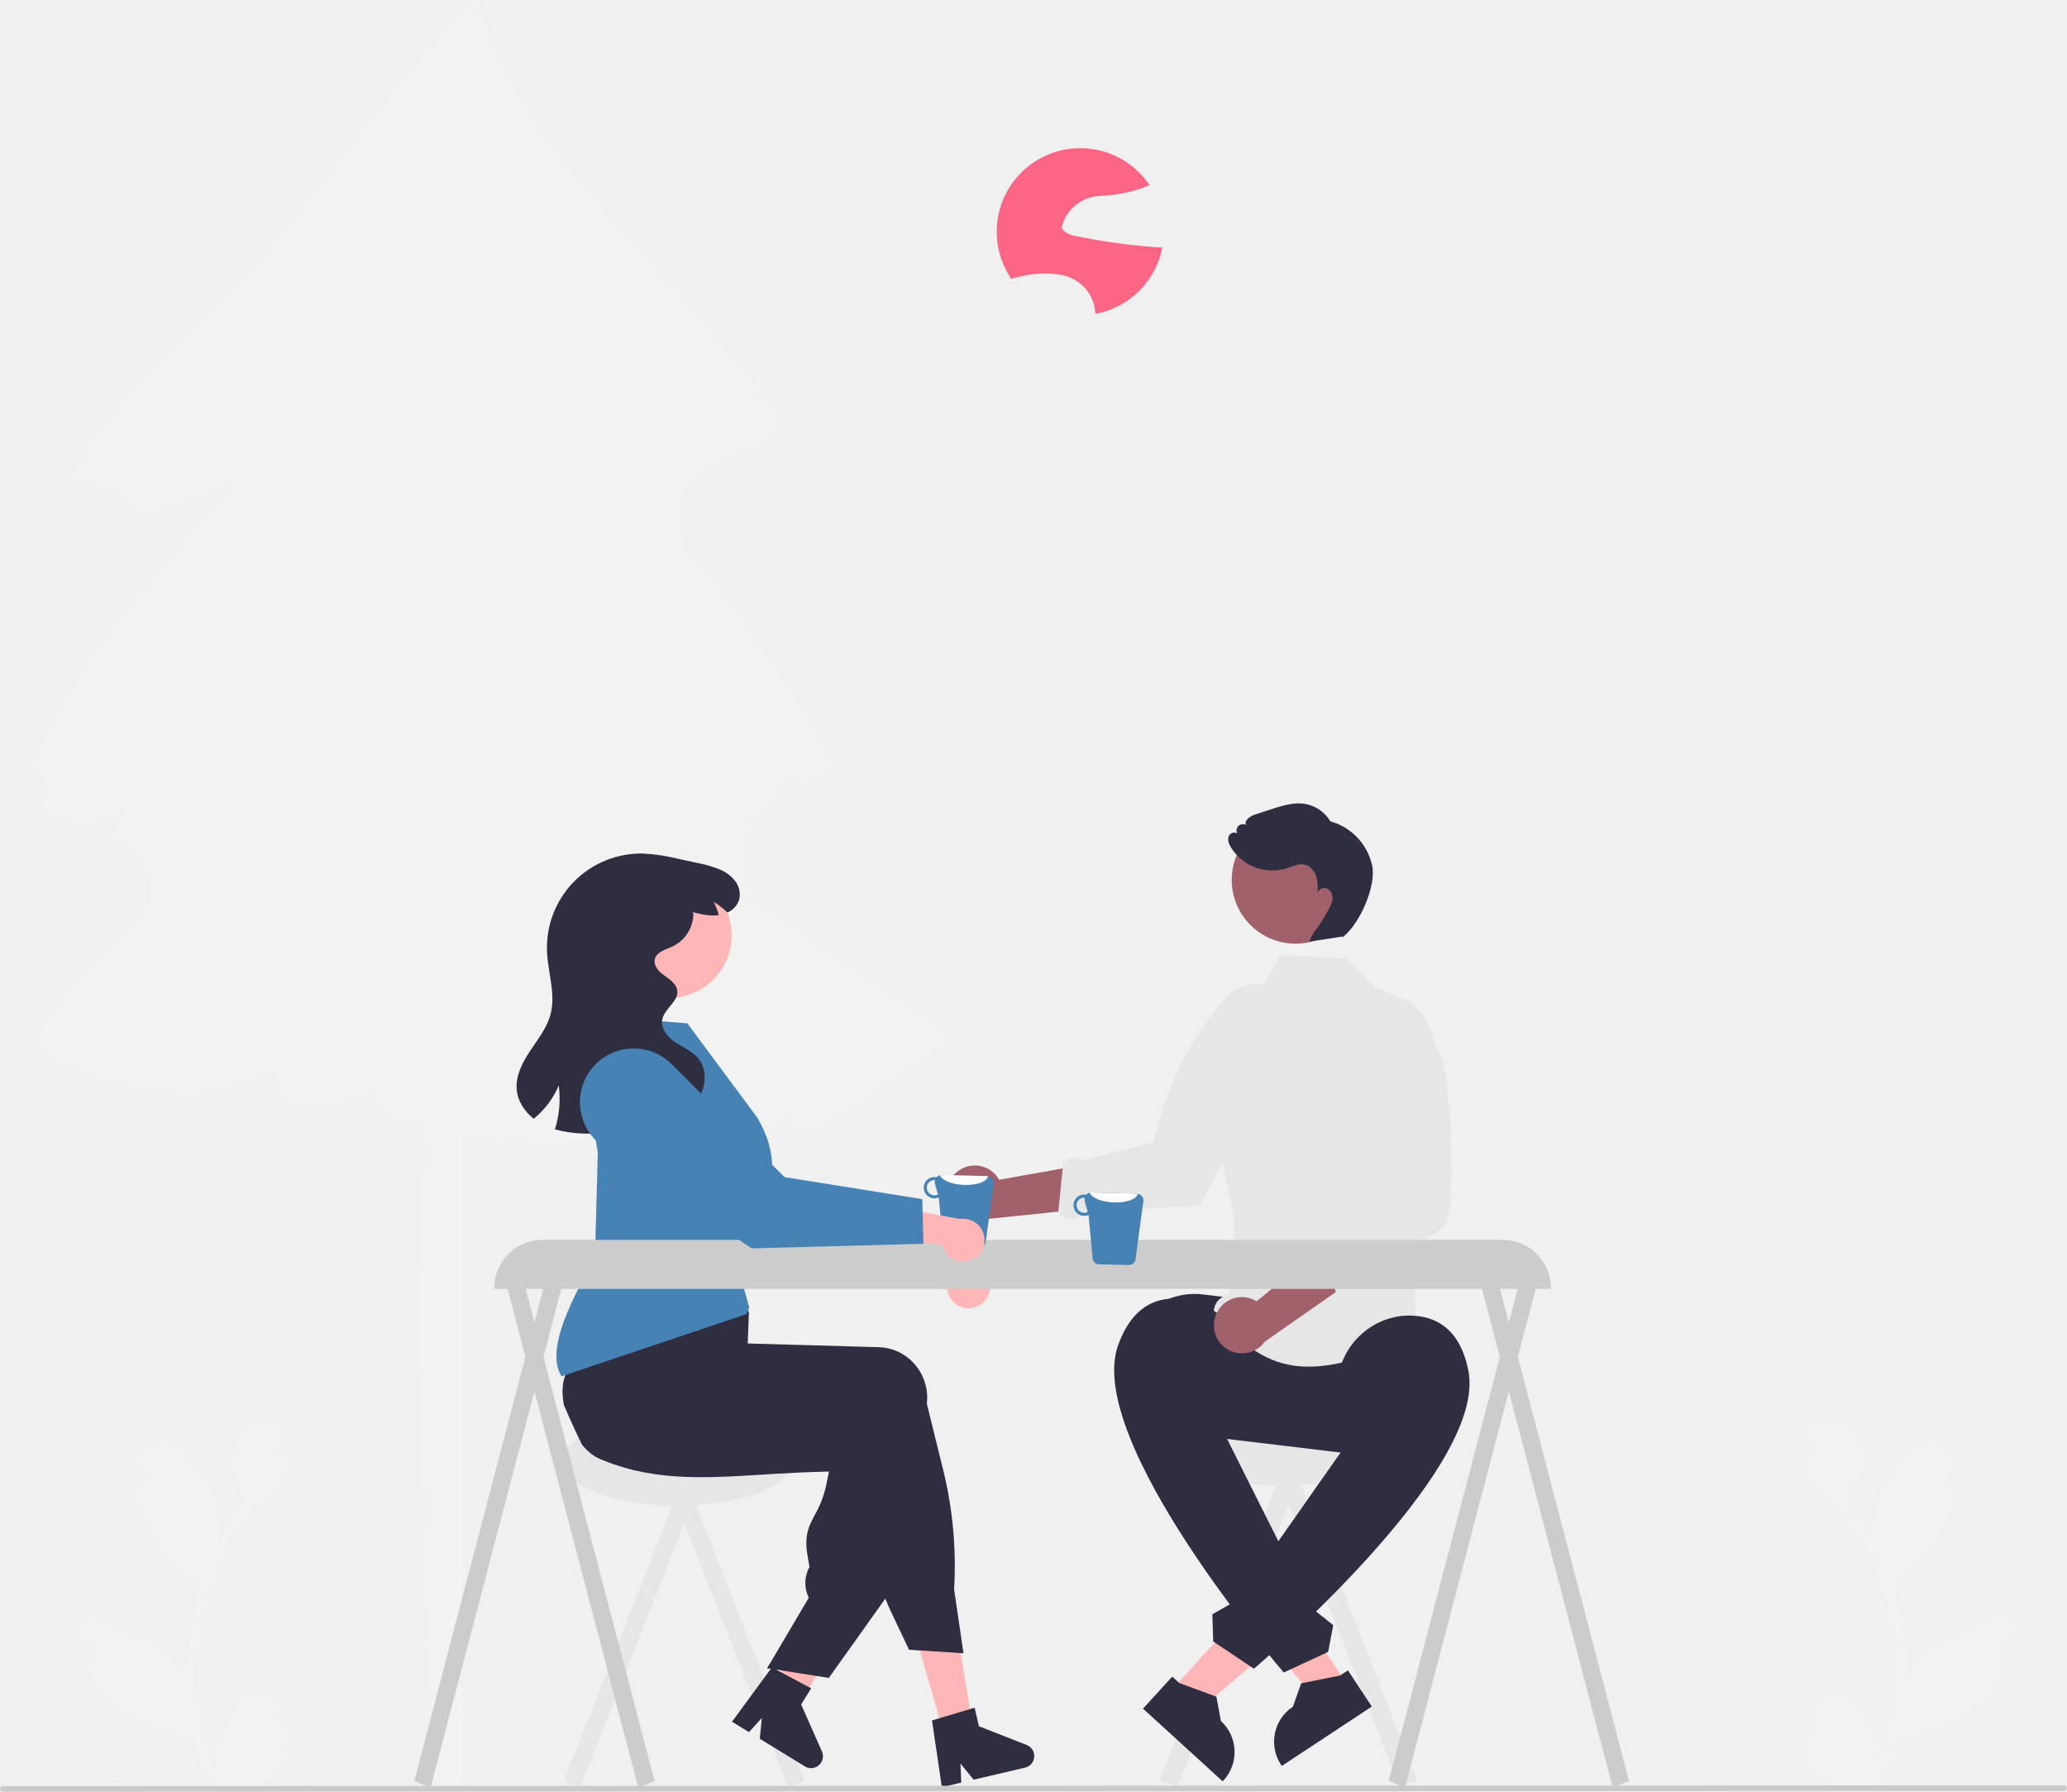
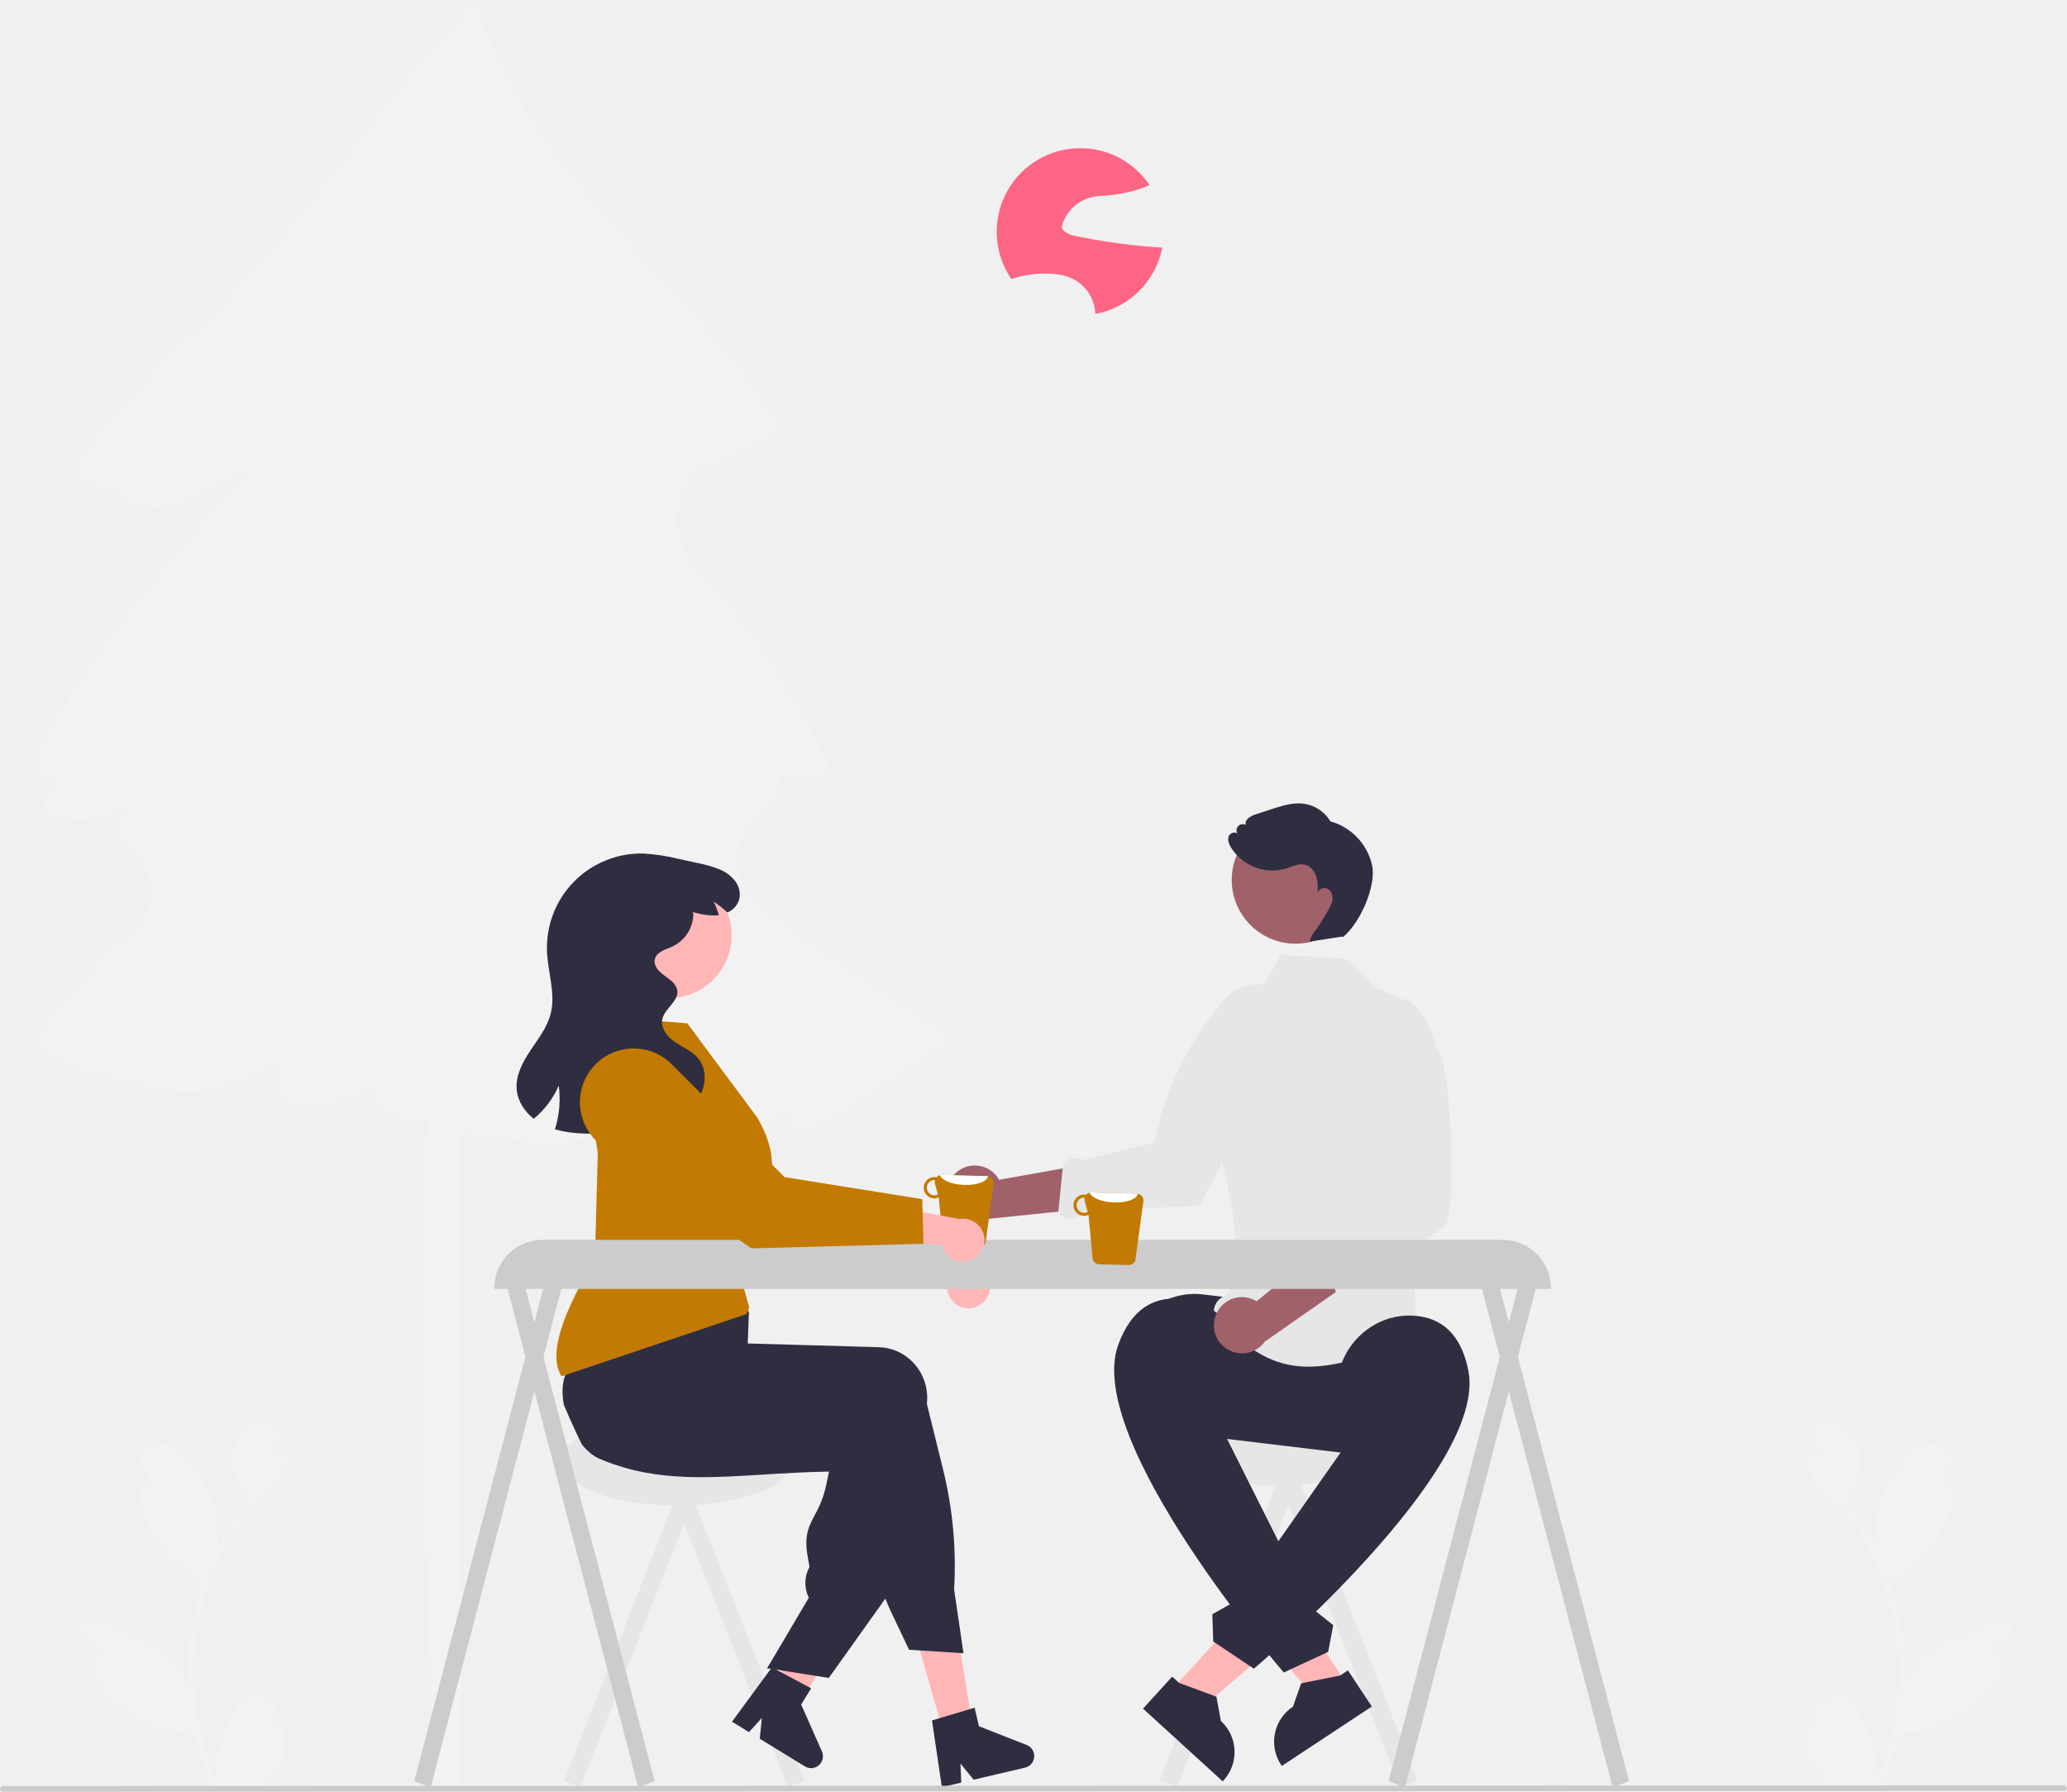
<svg xmlns="http://www.w3.org/2000/svg" data-name="Layer 1" width="882.131" height="764.5" viewBox="0 0 882.131 764.5">
  <path d="M488.538,410.233q.556-.305,1.091-.631,1.37-6.562,2.74-13.124c5.377,5.585,15.949,4.531,20.118-2.006A341.657,341.657,0,0,0,455.791,309.508a30.62,30.62,0,0,1-.44-40.617q.132-.154.262-.31a144.968,144.968,0,0,0,36.605-18.484c-38.629-62.064-112.289-111.37-129.798-182.346-52.673,56.564-58.585,76.486-111.258,133.05,0,0-49.875,45.005-60.64,69.192,2.645,2.778,26.326,9.446,27.236,14.909,18.06,1.448,49.347-18.347,49.347-18.347s-68.29,72.804-89.023,117.648c-1.867,4.038-3.64,8.649-2.076,12.814,1.249,3.325,5.729,5.242,8.614,3.921a36.937,36.937,0,0,0-8.148,11.667c11.79,7.969,29.177,6.218,39.142-3.942q-4.332,8.093-8.664,16.186l.005.013a23.591,23.591,0,0,1,8.746,39.691c-17.921,16.667-34.296,34.186-40.296,45.723-5.645,10.854,52.313,23.937,65.349,23.4,13.036-.537,25.221-6.265,36.995-11.886a27.37,27.37,0,0,0,2.951,15.573,49.802,49.802,0,0,0,38.142-6.166c-.703,14.519,24.322,20.266,30.024,6.895-2.139,7.86,8.262,12.727,16.283,14.151,22.887,4.063,50.505,6.533,65.397-11.314,17.14,17.283,48.551,16.955,65.592-.268-1.677,2.971.89,7.972,4.687,8.76,4.475.928,8.829-1.731,12.628-4.271q25.8-17.249,51.6-34.497L485.861,457.265C468.626,445.647,470.312,420.225,488.538,410.233Z" transform="translate(-158.9343 -67.74987)" fill="#f2f2f2" />
  <path d="M355.701,831.545H344.515c-5.298-127.177-9.114-248.878,0-322.83l11.186,0Z" transform="translate(-158.9343 -67.74987)" fill="#f2f2f2" />
  <path d="M931.5,805.06a3.613,3.613,0,0,0,2.619-6.263c-.091-.362-.156-.622-.248-.984q.049-.118.098-.236a9.703,9.703,0,0,1,17.898.067c2.927,7.051,6.654,14.113,7.572,21.568a28.706,28.706,0,0,1-.504,9.872,115.086,115.086,0,0,0,10.469-47.799,111.082,111.082,0,0,0-.689-12.392q-.571-5.06-1.584-10.047a116.419,116.419,0,0,0-23.087-49.342A30.983,30.983,0,0,1,931.16,696.135a23.634,23.634,0,0,1-2.149-6.458c.627.082,1.265.134,1.892.175.195.01.401.021.597.031l.074.003a3.58,3.58,0,0,0,2.94-5.832q-.406-.5-.813-.999c-.411-.514-.833-1.018-1.244-1.532a1.784,1.784,0,0,1-.134-.154c-.473-.586-.946-1.162-1.419-1.748a10.352,10.352,0,0,1,3.394-3.28c4.741-2.777,11.281-.854,14.706,3.435,3.435,4.288,4.083,10.304,2.89,15.662a41.485,41.485,0,0,1-5.738,12.793c.257.329.525.648.782.977A117.172,117.172,0,0,1,959.165,728.58a48.709,48.709,0,0,1,2.908-22.624c2.783-6.715,8.001-12.37,12.595-18.175,5.519-6.973,16.835-3.93,17.807,4.909q.014.128.028.257-1.024.577-2.004,1.226a4.901,4.901,0,0,0,1.976,8.919l.1.015a48.767,48.767,0,0,1-1.285,7.291,50.21,50.21,0,0,1-25,31.468c-.401.206-.792.411-1.193.607a119.598,119.598,0,0,1,6.438,30.296,113.435,113.435,0,0,1-.082,18.315l.031-.216a29.974,29.974,0,0,1,10.232-17.308c7.874-6.469,18.999-8.851,27.494-14.05a5.625,5.625,0,0,1,8.616,5.473q-.017.114-.035.227a32.928,32.928,0,0,0-3.692,1.779q-1.024.578-2.004,1.226a4.901,4.901,0,0,0,1.976,8.919l.1.015c.072.01.134.021.206.031a48.808,48.808,0,0,1-8.978,14.058,50.254,50.254,0,0,1-36.446,15.991h-.01a119.562,119.562,0,0,1-8.032,23.447H932.219c-.103-.319-.195-.648-.288-.967a32.599,32.599,0,0,0,7.939-.473c-2.129-2.612-4.257-5.245-6.386-7.857a1.779,1.779,0,0,1-.134-.154c-1.08-1.337-2.17-2.663-3.25-4l-.001-.002a47.75,47.75,0,0,1,1.399-12.164Z" transform="translate(-158.9343 -67.74987)" fill="#f2f2f2" />
  <path d="M279.53,805.06a3.613,3.613,0,0,1-2.619-6.263c.091-.362.156-.622.248-.984q-.049-.118-.098-.236a9.703,9.703,0,0,0-17.898.067c-2.927,7.051-6.654,14.113-7.572,21.568a28.706,28.706,0,0,0,.504,9.872,115.086,115.086,0,0,1-10.469-47.799,111.08,111.08,0,0,1,.689-12.392q.571-5.06,1.584-10.047a116.419,116.419,0,0,1,23.087-49.342,30.983,30.983,0,0,0,12.886-13.369,23.634,23.634,0,0,0,2.149-6.458c-.627.082-1.265.134-1.892.175-.195.01-.401.021-.597.031l-.074.003a3.58,3.58,0,0,1-2.94-5.832q.406-.5.813-.999c.411-.514.833-1.018,1.244-1.532a1.784,1.784,0,0,0,.134-.154c.473-.586.946-1.162,1.419-1.748a10.352,10.352,0,0,0-3.394-3.28c-4.741-2.777-11.281-.854-14.706,3.435-3.435,4.288-4.083,10.304-2.89,15.662a41.485,41.485,0,0,0,5.738,12.793c-.257.329-.525.648-.782.977a117.172,117.172,0,0,0-12.23,19.375,48.709,48.709,0,0,0-2.908-22.624c-2.783-6.715-8.001-12.37-12.595-18.175-5.519-6.973-16.835-3.93-17.807,4.909q-.014.128-.028.257,1.024.577,2.004,1.226a4.901,4.901,0,0,1-1.976,8.919l-.1.015a48.767,48.767,0,0,0,1.285,7.291,50.21,50.21,0,0,0,25,31.468c.401.206.792.411,1.193.607a119.598,119.598,0,0,0-6.438,30.296,113.435,113.435,0,0,0,.082,18.315l-.031-.216a29.974,29.974,0,0,0-10.232-17.308c-7.874-6.469-18.999-8.851-27.494-14.05a5.625,5.625,0,0,0-8.616,5.473q.017.114.035.227a32.928,32.928,0,0,1,3.692,1.779q1.024.578,2.004,1.226a4.901,4.901,0,0,1-1.976,8.919l-.1.015c-.072.01-.134.021-.206.031a48.808,48.808,0,0,0,8.978,14.058,50.254,50.254,0,0,0,36.446,15.991h.01a119.562,119.562,0,0,0,8.032,23.447h28.692c.103-.319.195-.648.288-.967a32.599,32.599,0,0,1-7.939-.473c2.129-2.612,4.257-5.245,6.386-7.857a1.781,1.781,0,0,0,.134-.154c1.08-1.337,2.17-2.663,3.25-4l.001-.002a47.75,47.75,0,0,0-1.399-12.164Z" transform="translate(-158.9343 -67.74987)" fill="#f2f2f2" />
  <rect x="725.782" y="669.141" width="8.006" height="165.464" transform="translate(-383.7896 252.1961) rotate(-21.5097)" fill="#e6e6e6" />
  <rect x="683.971" y="669.141" width="8.006" height="165.464" transform="translate(893.4199 1635.884) rotate(-158.4903)" fill="#e6e6e6" />
  <ellipse cx="546.832" cy="613.36" rx="52.931" ry="20.461" fill="#e6e6e6" />
  <path d="M749.934,689.807,665.247,679.65a30,30,0,1,1,7.145-59.573l84.687,10.157a30,30,0,1,1-7.145,59.573Z" transform="translate(-158.9343 -67.74987)" fill="#2f2e41" />
  <path d="M733.33,476.831l12.412,12.04,15.867,7.038c-1.386.959-8.691,99.39.721,103.487,8.014,3.488-.154,6.374.123,14.493s1.314,24.82,1.314,24.82c-44.052,16.958-61.151,18.601-86.757-10.496a7.196,7.196,0,0,1,4.865-7.597c5.678-2.192-2.996-16.644,1.632-18.332s.791-21.6.791-21.6l-9.857-44.865-2.413-6.777,12.455-38.204,14.057-3.303,6.934-12.316Z" transform="translate(-158.9343 -67.74987)" fill="#e6e6e6" />
  <path d="M567.371,567.75a11.926,11.926,0,0,1,17.969,3.397l41.725-7.433-8.712,20.227-38.287,3.957a11.991,11.991,0,0,1-12.695-20.149Z" transform="translate(-158.9343 -67.74987)" fill="#a0616a" />
  <path d="M610.513,585.457c3.662,3.784,7.26,3.33,10.806-.597l49.652-2.745.153-.289c.175-.331,10.638-20.152,19.92-38.704,1.429-2.857,2.83-5.684,4.162-8.405q.862-1.761,1.681-3.458c3.684-7.629,6.62-14.078,7.767-17.466a35.202,35.202,0,0,0-.058-23.413l-.077-.183-.172-.1a17.864,17.864,0,0,0-22.073,3.461A126.533,126.533,0,0,0,654.297,544.416l-2.979,10.749-30.732,7.612c-3.135-1.691-5.84-1.272-7.967,1.973Z" transform="translate(-158.9343 -67.74987)" fill="#e6e6e6" />
  <polygon points="499.819 721.289 510.364 730.911 552.496 694.815 536.932 680.614 499.819 721.289" fill="#ffb6b6" />
  <path d="M659.205,783.141l2.968,2.708,15.888,5.862,1.911,10.379.001.001a17.917,17.917,0,0,1,1.158,25.311l-.392.43L646.736,796.806Z" transform="translate(-158.9343 -67.74987)" fill="#2f2e41" />
  <path d="M738.639,676.743l-9.102-17.575c.761-17.796,16.196-31.7,33.92-29.926,9.87.988,18.929,6.865,22.147,23.453,8.275,42.655-91.56,127.083-91.56,127.083l-17.339-11.624-.388-11.616,10.165-5.757.375-9.88,9.643-4.144Z" transform="translate(-158.9343 -67.74987)" fill="#2f2e41" />
  <circle cx="711.809" cy="443.192" r="27.213" transform="translate(43.60274 1041.575) rotate(-84.50888)" fill="#a0616a" />
  <polygon points="574.785 718.62 562.87 726.482 526.875 684.264 544.461 672.661 574.785 718.62" fill="#ffb6b6" />
  <path d="M744.38,795.915,705.959,821.265l-.321-.486a17.917,17.917,0,0,1,5.086-24.821l.001-.001,3.505-9.955,16.607-3.315,3.354-2.213Z" transform="translate(-158.9343 -67.74987)" fill="#2f2e41" />
  <path d="M679.26,675.038,690.527,656.721c2.021-17.697-11.061-33.836-28.844-34.845-9.904-.562-19.768,3.832-25.53,19.717-14.819,40.846,70.646,139.795,70.646,139.795l18.938-8.782L727.929,761.193l-9.144-7.27,1.169-9.818-8.88-5.595Z" transform="translate(-158.9343 -67.74987)" fill="#2f2e41" />
  <path d="M721.117,449.678q.038-.526.073-1.055A2.049,2.049,0,0,0,721.117,449.678Z" transform="translate(-158.9343 -67.74987)" fill="#2f2e41" />
  <path d="M744.531,437.081a25.151,25.151,0,0,0-17.817-18.865,15.767,15.767,0,0,0-11.339-7.528c-4.38-.583-8.77.716-12.981,2.054q-3.903,1.241-7.785,2.544c-2.107.707-4.697,2.323-3.998,4.433a2.72,2.72,0,0,0-3.547,3.882c-.977-1.26-3.237-.452-3.78,1.047-.544,1.499.097,3.16.891,4.543a20.799,20.799,0,0,0,23.746,9.11c2.578-.844,5.212-2.229,7.853-1.61,2.493.584,4.287,2.895,4.997,5.355a19.175,19.175,0,0,1,.419,6.576,3.212,3.212,0,0,1,4.212-1.684c1.883.939,2.559,3.414,2.092,5.466-.466,2.052-5.361,10.006-6.654,11.666a13.946,13.946,0,0,0-3.048,5.461q6.96-1.07,13.921-2.141l.252.253C739.159,462.053,746.352,446.009,744.531,437.081Z" transform="translate(-158.9343 -67.74987)" fill="#2f2e41" />
  <path d="M677.86,628.742a11.926,11.926,0,0,1,17.359-5.752l32.873-26.751,2.201,21.914L698.739,640.197a11.991,11.991,0,0,1-20.879-11.455Z" transform="translate(-158.9343 -67.74987)" fill="#a0616a" />
  <path d="M729.871,622.217c3.961,1.417,7.024.364,8.275-5.67l37.265-25.531-.007-.327c4.861-.377,3.749-72.24-3.706-75.755A35.202,35.202,0,0,0,760.283,494.491l-.156-.122-.199-.004a17.864,17.864,0,0,0-17.618,13.74,126.533,126.533,0,0,0,.225,58.044l2.613,10.844-16.268,13.77c-4.495-1.177-6.489.632-6.16,5.214Z" transform="translate(-158.9343 -67.74987)" fill="#e6e6e6" />
  <rect x="466.698" y="679.93" width="7.47" height="154.387" transform="translate(-403.7774 157.468) rotate(-21.5097)" fill="#e6e6e6" />
  <rect x="427.686" y="679.93" width="7.47" height="154.387" transform="translate(396.2553 1551.953) rotate(-158.4903)" fill="#e6e6e6" />
  <ellipse cx="289.087" cy="623.348" rx="49.387" ry="19.091" fill="#e6e6e6" />
  <path d="M418.056,471.091a26.741,26.741,0,0,0,30.614,22.186q1.19-.19,2.346-.486a26.729,26.729,0,0,0,19.839-30.12,26.462,26.462,0,0,0-1.739-6.108,26.732,26.732,0,0,0-51.06,14.527Z" transform="translate(-158.9343 -67.74987)" fill="#ffb6b6" />
  <polygon points="403.257 741.338 415.264 737.768 407.322 688.687 389.601 693.957 403.257 741.338" fill="#ffb6b6" />
  <path d="M488.557,789.715c.731.637,1.464,1.265,2.204,1.895,1.473,1.259,2.965,2.503,4.46,3.732.751.615,1.511,1.231,2.264,1.838l-.004.024.048.016.015.011,1.213.512,2.57-4.501,1.186-2.073,1.675-2.937,3.069-5.371,16.161-28.282-17.024-7.176L505.3,750.012l-.008-.001-.541,1.292-10.166,24.123-2.075,4.932-.066.149-1.248,2.945-1.077,2.552-1.2,2.852Z" transform="translate(-158.9343 -67.74987)" fill="#ffb6b6" />
  <path d="M399.608,667.316c.837,1.982,1.701,3.959,2.575,5.921q2.435,5.478,5.066,10.837c-.001.008.007.01.014.019a23.435,23.435,0,0,0,3.843,3.861c.058.06.126.104.185.155a16.218,16.218,0,0,0,3.424,2.047c.441.187.89.376,1.331.564,1.594.656,3.18,1.252,4.765,1.805q4.231,1.464,8.448,2.481c.226.061.453.114.68.166,11.595,2.719,23.235,3.142,35.515,2.759,6.063-.183,12.284-.567,18.726-.967,2.106-.137,4.219-.265,6.356-.388.161-.008.331-.023.501-.03,3.054-.18,6.156-.344,9.33-.489,3.996-.182,8.11-.321,12.374-.393l-1.221,5.799a44.543,44.543,0,0,1-4.853,12.703c-2.591,4.901-4.643,8.778-3.035,17.781l.772,4.358a14.287,14.287,0,0,0-.527,12.716l.218.48-16.662,28.211-1.08,1.829,6.091.965,7.492,1.195,12.699,2.011,24.145-33.859,1.155-1.615.014-.09,9.295-70.944c.074-.627.125-1.266.142-1.902a21.746,21.746,0,0,0-5.883-15.756,20.942,20.942,0,0,0-14.737-6.654l-6.4-.182-13.076-.373-9.212-.257-.184-.004-27.165-.773-.677-8.091-.332-.187-10.556-5.882-36.511-20.347-.093-.048-2.402-1.338-.381.444c-.114.133-.227.267-.332.401a76.927,76.927,0,0,0-8.376,13.246,225.948,225.948,0,0,0-10.327,23.551q-.196.524-.353.953l-.039.086c-.047.135-.077.223-.089.246C398.777,657.915,398.681,662.555,399.608,667.316Z" transform="translate(-158.9343 -67.74987)" fill="#2f2e41" />
  <path d="M402.095,641.022c.206-.505.446-1.013.692-1.504a113.561,113.561,0,0,1,6.362-10.775c2.61-3.957,5.653-8.156,9.199-12.661q2.573-3.273,5.495-6.786,1.464-1.76,3.029-3.579a2.114,2.114,0,0,1,.135-.163l.3-.356,37.538,11.206,10.982,4.14,2.723,7.283-.074,1.795c.008.001.008.001-.001.008l-.187,4.895-.001.008-.243,6.466.067.002,21.627.61,22.288.631,11.972.342a20.929,20.929,0,0,1,14.737,6.654,21.757,21.757,0,0,1,5.883,15.756c-.017.586-.061,1.184-.129,1.77l6.914,27.979a171.317,171.317,0,0,1,4.714,51.203l4.006,27.233-1.173-.076-17.453-1.126-4.609-.293-7.689-16.185c-.876-1.845-1.687-3.73-2.417-5.644a78.915,78.915,0,0,1-3.011-9.587l-13.48-54.911q-2.577.033-5.098.033-11.667.043-22.317-.45c-23.086-1.06-42.76-3.974-59.906-8.892q-7.224-2.064-13.866-4.617-2.437-.928-4.796-1.928c-.371-.151-.734-.301-1.095-.459a21.182,21.182,0,0,1-12.468-15.992A21.613,21.613,0,0,1,402.095,641.022Z" transform="translate(-158.9343 -67.74987)" fill="#2f2e41" />
  <path d="M559.833,800.905l12.993-3.875,2.038-.61,1.849,7.907,20.382,7.993a5.073,5.073,0,0,1-.69,9.664l-21.968,5.151-5.617-6.932.354,8.166-8.274,1.942-4.224-28.461Z" transform="translate(-158.9343 -67.74987)" fill="#2f2e41" />
  <polygon points="328.497 709.961 327.417 711.79 328.188 711.912 328.497 709.961" fill="#2f2e41" />
  <path d="M491.262,780.745l11.959,6.388,1.877,1-4.25,6.919,8.859,20.021a5.073,5.073,0,0,1-7.291,6.382L483.182,809.659l.886-8.878-5.494,6.051-7.246-4.442,17.024-23.195Z" transform="translate(-158.9343 -67.74987)" fill="#2f2e41" />
  <path d="M574.906,625.587a9.099,9.099,0,0,1-11.697-7.606l-31.601-6.848,12.011-11.75,28.168,8.304a9.148,9.148,0,0,1,3.119,17.899Z" transform="translate(-158.9343 -67.74987)" fill="#ffb6b6" />
-   <path d="M482.094,610.824l-58.333-49.849a22.965,22.965,0,0,1-2.537-32.343h0a22.941,22.941,0,0,1,35.277.478l42.838,52.97,57.458,15.513-1.49,18.979Z" transform="translate(-158.9343 -67.74987)" fill="#4682b4" />
-   <path d="M414.064,559.647l-1.236,45.244c-17.002,28.724-18.936,42.673-14.23,50.109L477.509,628.463l1.178-2.813-5.349-19.216,6.619-20.859c1.165-2.179,16.987-15.57,2.156-40.97l-29.838-40.196-10.788-.868c-3.941,10.116-9.952,15.136-17.053,17.468C408.375,535.728,410.734,538.123,414.064,559.647Z" transform="translate(-158.9343 -67.74987)" fill="#4682b4" />
+   <path d="M482.094,610.824l-58.333-49.849a22.965,22.965,0,0,1-2.537-32.343h0a22.941,22.941,0,0,1,35.277.478l42.838,52.97,57.458,15.513-1.49,18.979Z" transform="translate(-158.9343 -67.74987)" fill="#c37a02" />
+   <path d="M414.064,559.647l-1.236,45.244c-17.002,28.724-18.936,42.673-14.23,50.109L477.509,628.463l1.178-2.813-5.349-19.216,6.619-20.859c1.165-2.179,16.987-15.57,2.156-40.97l-29.838-40.196-10.788-.868c-3.941,10.116-9.952,15.136-17.053,17.468C408.375,535.728,410.734,538.123,414.064,559.647Z" transform="translate(-158.9343 -67.74987)" fill="#c37a02" />
  <path d="M474.326,451.814a9.063,9.063,0,0,1-4.939,5.296,42.44,42.44,0,0,0-5.893-4.648,35.186,35.186,0,0,1,2.233,5.76c-.041.008-.075.008-.116.017-3.785.506-7.587-.432-11.289-1.361l.515.473a15.595,15.595,0,0,1-8.848,14.227c-2.963,1.361-6.873,2.308-7.603,5.478-.647,2.806,1.785,5.321,4.125,6.989s5.08,3.494,5.462,6.35c.614,4.648-5.345,7.595-6.358,12.168-.88,3.918,2.15,7.653,5.478,9.894s7.246,3.785,9.819,6.873c4.557,5.47,3.088,14.194-1.61,19.547a19.131,19.131,0,0,1-1.627,1.652,41.373,41.373,0,0,0-4.208-4.565,42.439,42.439,0,0,0-5.893-4.648,35.186,35.186,0,0,1,2.233,5.76,37.213,37.213,0,0,1,1.419,7.802,51.552,51.552,0,0,1-10.583,3.677,102.988,102.988,0,0,1-28.105,2.889,51.761,51.761,0,0,1-12.783-1.809,43.111,43.111,0,0,0,1.635-18.676,37.267,37.267,0,0,1-10.666,14.16c-3.893-3.063-6.781-7.404-7.263-12.293-.589-6.01,2.432-11.753,5.785-16.775,3.362-5.022,7.23-9.919,8.707-15.771,2.158-8.533-1.137-17.406-1.56-26.196a40.2,40.2,0,0,1,41.236-42.133,80.47,80.47,0,0,1,14.783,2.258c2.631.564,5.254,1.137,7.885,1.702a53.142,53.142,0,0,1,9.529,2.706,16.324,16.324,0,0,1,6.848,5.055A9.371,9.371,0,0,1,474.326,451.814Z" transform="translate(-158.9343 -67.74987)" fill="#2f2e41" />
  <path d="M820.794,617.724H369.913v-.5a20.444,20.444,0,0,1,20.421-20.421H800.373a20.444,20.444,0,0,1,20.421,20.421Z" transform="translate(-158.9343 -67.74987)" fill="#ccc" />
  <polygon points="695.214 759.945 688.264 762.795 631.656 546.824 638.607 543.973 695.214 759.945" fill="#ccc" />
  <polygon points="592.645 759.945 599.595 762.795 656.202 546.824 649.252 543.973 592.645 759.945" fill="#ccc" />
  <polygon points="279.364 759.945 272.414 762.795 215.807 546.824 222.757 543.973 279.364 759.945" fill="#ccc" />
  <polygon points="176.795 759.945 183.745 762.795 240.352 546.824 233.402 543.973 176.795 759.945" fill="#ccc" />
-   <path d="M646.795,580.999a2.997,2.997,0,0,0-2.295-3.892,2.756,2.756,0,0,0-.473-.059l-19.189-.496a3.083,3.083,0,0,0-2.295.99,3.854,3.854,0,0,0-.818-.085,4.549,4.549,0,1,0-.228,9.096,4.612,4.612,0,0,0,1.996-.41L625.258,605.021a2.98,2.98,0,0,0,2.816,2.193l12.475.321a3.021,3.021,0,0,0,2.912-2.039Zm-25.259,4.253a3.254,3.254,0,0,1,.152-6.506c.061 0.0.115.029.176.029a3.064,3.064,0,0,0,.01,1.589l1.256,4.498A3.063,3.063,0,0,1,621.537,585.252Z" transform="translate(-158.9343 -67.74987)" fill="#4682b4" />
+   <path d="M646.795,580.999a2.997,2.997,0,0,0-2.295-3.892,2.756,2.756,0,0,0-.473-.059l-19.189-.496a3.083,3.083,0,0,0-2.295.99,3.854,3.854,0,0,0-.818-.085,4.549,4.549,0,1,0-.228,9.096,4.612,4.612,0,0,0,1.996-.41L625.258,605.021a2.98,2.98,0,0,0,2.816,2.193l12.475.321a3.021,3.021,0,0,0,2.912-2.039Zm-25.259,4.253a3.254,3.254,0,0,1,.152-6.506c.061 0.0.115.029.176.029a3.064,3.064,0,0,0,.01,1.589l1.256,4.498A3.063,3.063,0,0,1,621.537,585.252Z" transform="translate(-158.9343 -67.74987)" fill="#c37a02" />
  <path d="M644.501,577.107c-.409,2.338-5.005,3.981-10.532,3.695-5.082-.234-9.238-2.019-9.999-4.134a2.838,2.838,0,0,1,.869-.116l19.189.496A2.756,2.756,0,0,1,644.501,577.107Z" transform="translate(-158.9343 -67.74987)" fill="#fff" />
-   <path d="M582.882,573.528a2.997,2.997,0,0,0-2.295-3.892,2.756,2.756,0,0,0-.473-.059l-19.189-.496a3.083,3.083,0,0,0-2.295.99,3.854,3.854,0,0,0-.818-.085,4.549,4.549,0,0,0-.228,9.096,4.612,4.612,0,0,0,1.996-.41l1.765,18.877a2.98,2.98,0,0,0,2.816,2.193l12.475.321a3.021,3.021,0,0,0,2.912-2.039Zm-25.259,4.253a3.254,3.254,0,0,1,.152-6.506c.061 0.0.115.029.176.029a3.064,3.064,0,0,0,.01,1.589l1.256,4.498A3.063,3.063,0,0,1,557.624,577.782Z" transform="translate(-158.9343 -67.74987)" fill="#4682b4" />
+   <path d="M582.882,573.528a2.997,2.997,0,0,0-2.295-3.892,2.756,2.756,0,0,0-.473-.059l-19.189-.496a3.083,3.083,0,0,0-2.295.99,3.854,3.854,0,0,0-.818-.085,4.549,4.549,0,0,0-.228,9.096,4.612,4.612,0,0,0,1.996-.41l1.765,18.877a2.98,2.98,0,0,0,2.816,2.193l12.475.321a3.021,3.021,0,0,0,2.912-2.039Zm-25.259,4.253a3.254,3.254,0,0,1,.152-6.506c.061 0.0.115.029.176.029a3.064,3.064,0,0,0,.01,1.589l1.256,4.498A3.063,3.063,0,0,1,557.624,577.782Z" transform="translate(-158.9343 -67.74987)" fill="#c37a02" />
  <path d="M580.588,569.637c-.409,2.338-5.005,3.981-10.532,3.695-5.082-.234-9.238-2.019-9.999-4.134a2.837,2.837,0,0,1,.869-.116l19.189.496A2.756,2.756,0,0,1,580.588,569.637Z" transform="translate(-158.9343 -67.74987)" fill="#fff" />
  <path d="M573.474,605.351a9.099,9.099,0,0,1-12.431-6.335l-32.146-3.491,10.711-12.947,28.884,5.3a9.148,9.148,0,0,1,4.982,17.473Z" transform="translate(-158.9343 -67.74987)" fill="#ffb6b6" />
-   <path d="M479.625,600.418,416.38,556.97a22.965,22.965,0,0,1-5.919-31.898h0a22.941,22.941,0,0,1,35.132-3.229L493.756,570.021l58.77,9.392.512,19.031Z" transform="translate(-158.9343 -67.74987)" fill="#4682b4" />
+   <path d="M479.625,600.418,416.38,556.97a22.965,22.965,0,0,1-5.919-31.898h0a22.941,22.941,0,0,1,35.132-3.229L493.756,570.021l58.77,9.392.512,19.031Z" transform="translate(-158.9343 -67.74987)" fill="#c37a02" />
  <path d="M1039.875,831.943l-879.75.307a1.191,1.191,0,0,1,0-2.381l879.75-.307a1.191,1.191,0,0,1,0,2.381Z" transform="translate(-158.9343 -67.74987)" fill="#cacaca" />
  <circle cx="461.019" cy="98.88" r="35.64" fill="#fd6584" />
  <path d="M699.724,149.756c-2.061-6.905-7.885-11.412-14.922-12.401-.077-.011-.151.004-.228-.001a2.223,2.223,0,0,0-.304-.07A44.461,44.461,0,0,0,655.654,143.512c-8.25,5.15-17.861,7.479-27.578,7.858q-.086.003-.172.008a17.61,17.61,0,0,0-15.751,12.696,2.066,2.066,0,0,0,.92,2.261,9.031,9.031,0,0,0,3.724,1.89q4.44.941,8.911,1.723,8.725,1.527,17.542,2.469a260.846,260.846,0,0,0,35.93,1.358c3.995-.124,7.847-.257,11.507-2.02a17.121,17.121,0,0,0,6.601-5.76A19.423,19.423,0,0,0,699.724,149.756Z" transform="translate(-158.9343 -67.74987)" fill="#f0f0f0" />
  <path d="M835.742,279.994a17.121,17.121,0,0,0,6.601,5.76c3.66,1.763,7.512,1.896,11.507,2.02a260.846,260.846,0,0,0,35.93-1.358q8.807-.945,17.542-2.469,4.47-.782,8.911-1.723a9.031,9.031,0,0,0,3.724-1.89,2.066,2.066,0,0,0,.92-2.261,17.61,17.61,0,0,0-15.751-12.696q-.086-.004-.172-.008c-9.718-.378-19.329-2.708-27.578-7.858a44.461,44.461,0,0,0-28.616-6.229,2.223,2.223,0,0,0-.304.07c-.077.005-.151-.009-.228.001-7.037.989-12.861,5.497-14.922,12.401A19.423,19.423,0,0,0,835.742,279.994Z" transform="translate(-158.9343 -67.74987)" fill="#f0f0f0" />
  <path d="M625.649,197.276c-2.062-6.905-7.885-11.412-14.922-12.401-.078-.011-.151.004-.228-.001a2.22,2.22,0,0,0-.304-.07,44.461,44.461,0,0,0-28.616,6.229c-8.249,5.15-17.86,7.48-27.577,7.858q-.086.003-.173.008a17.61,17.61,0,0,0-15.751,12.696,2.066,2.066,0,0,0,.92,2.261,9.031,9.031,0,0,0,3.723,1.89q4.44.94,8.911,1.723,8.725,1.527,17.542,2.469a260.857,260.857,0,0,0,35.93,1.358c3.994-.124,7.847-.257,11.507-2.02a17.123,17.123,0,0,0,6.601-5.76A19.424,19.424,0,0,0,625.649,197.276Z" transform="translate(-158.9343 -67.74987)" fill="#f0f0f0" />
</svg>
